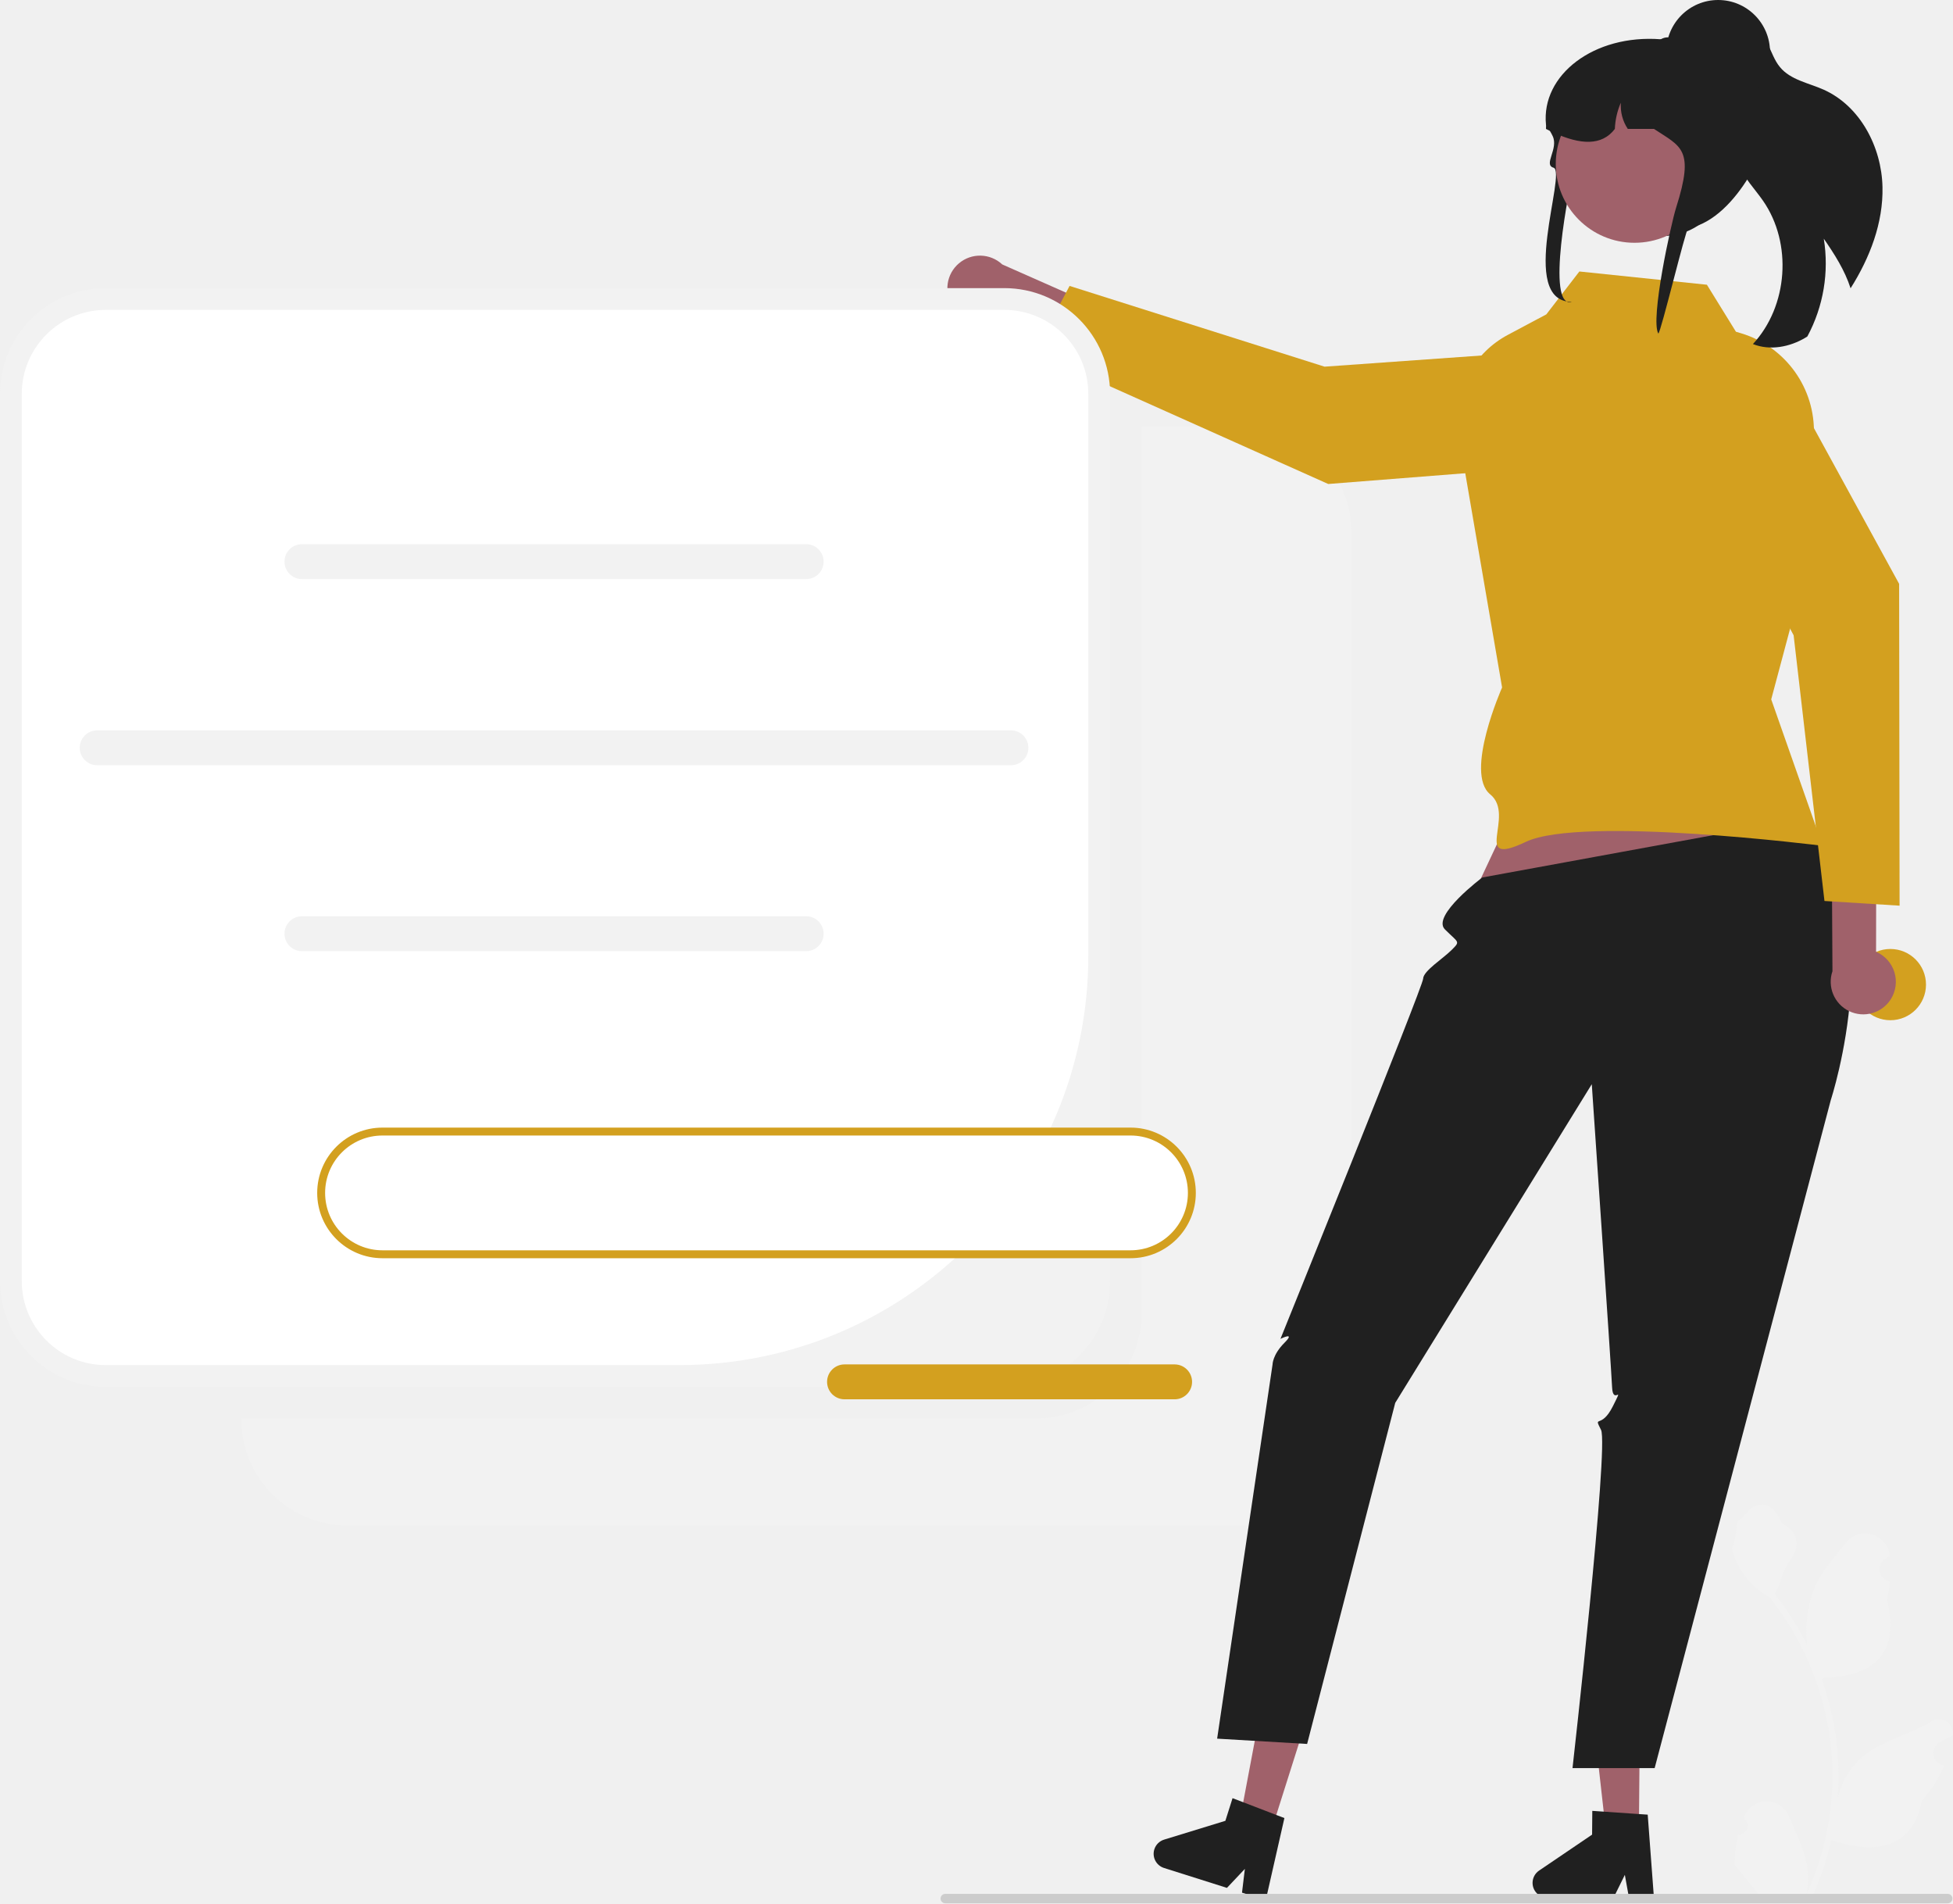
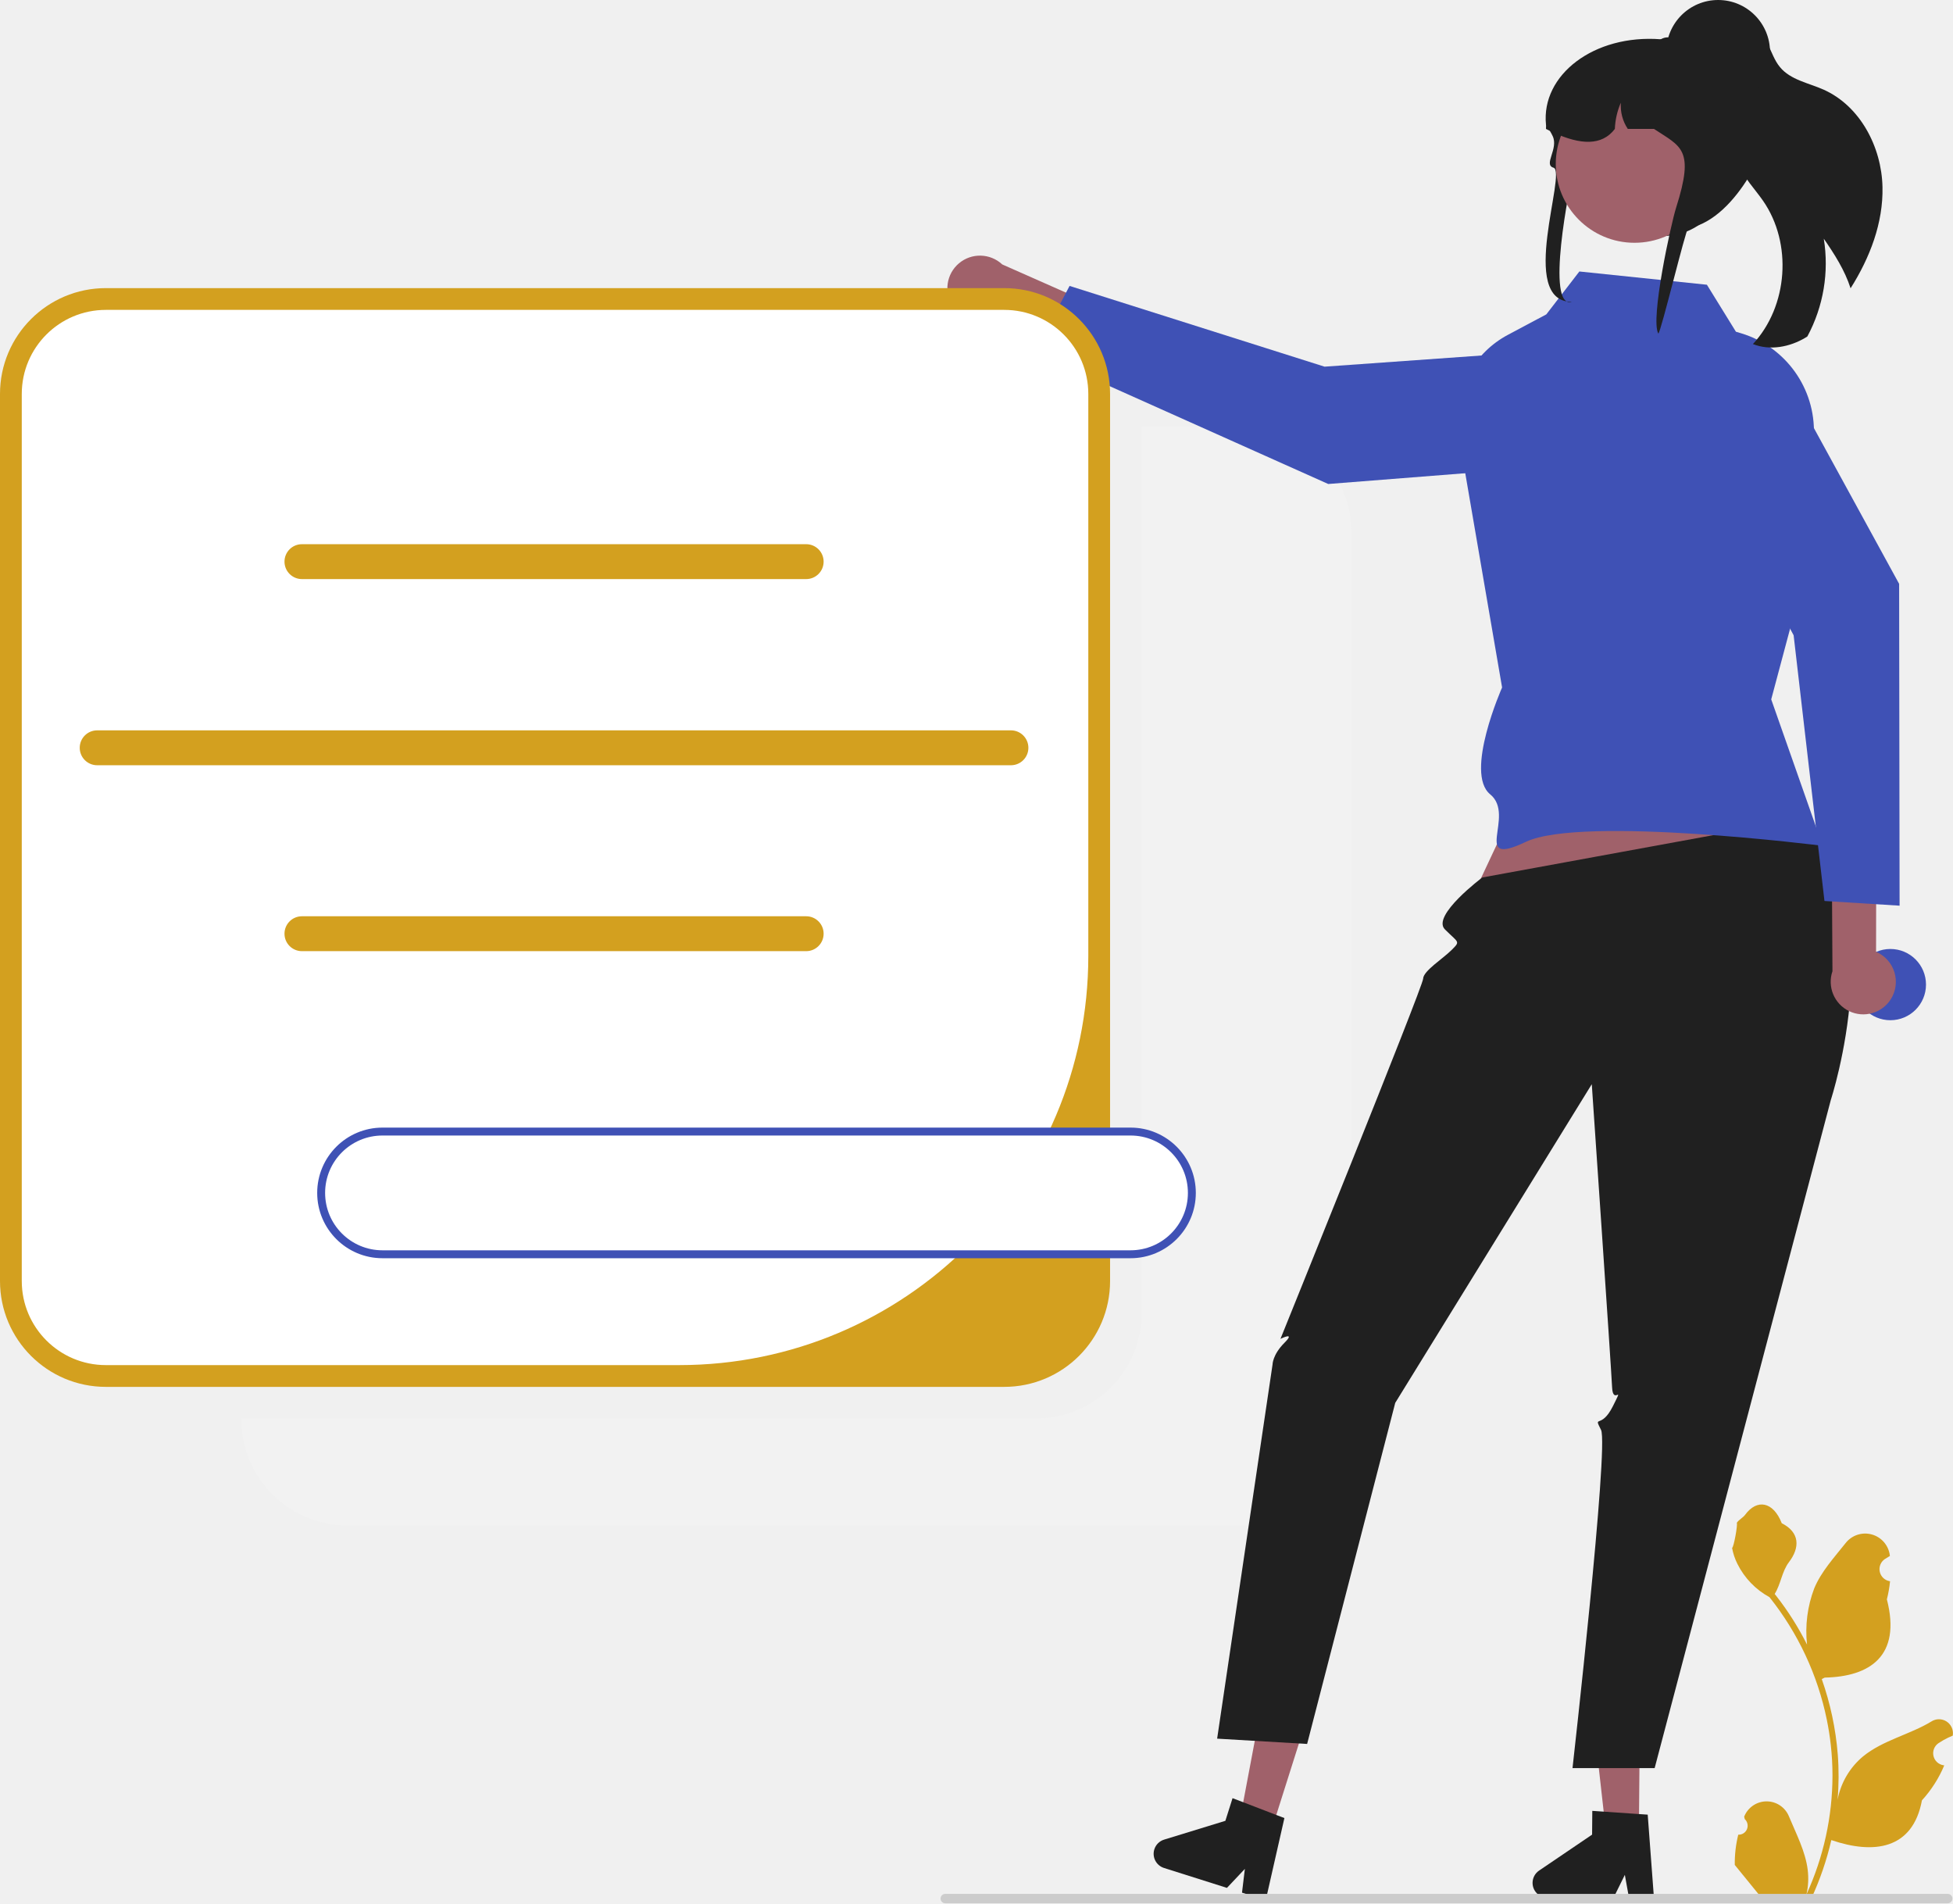
<svg xmlns="http://www.w3.org/2000/svg" data-name="Layer 1" width="493.461" height="480.848" viewBox="0 0 493.461 480.848">
  <path d="M668.007,317.365H641.751V541.211a26.744,26.744,0,0,1-26.744,26.744H414.269v.256a26.744,26.744,0,0,0,26.744,26.744h226.993a26.744,26.744,0,0,0,26.744-26.744V344.109A26.744,26.744,0,0,0,668.007,317.365Z" transform="translate(-353.2694 -209.5759)" fill="#f2f2f2" />
-   <path d="M792.472,673.091a2.269,2.269,0,0,0,1.645-3.933l-.155-.618q.031-.074.062-.148a6.094,6.094,0,0,1,11.241.042c1.839,4.428,4.179,8.864,4.756,13.546a18.029,18.029,0,0,1-.316,6.2,72.281,72.281,0,0,0,6.575-30.021,69.764,69.764,0,0,0-.433-7.783q-.358-3.178-.995-6.31a73.119,73.119,0,0,0-14.5-30.99,19.459,19.459,0,0,1-8.093-8.397,14.843,14.843,0,0,1-1.35-4.056c.394.052,1.486-5.949,1.188-6.317.549-.833,1.532-1.247,2.131-2.06,2.982-4.043,7.091-3.337,9.236,2.157,4.582,2.313,4.627,6.148,1.815,9.837-1.789,2.347-2.035,5.522-3.604,8.035.162.207.329.407.491.614a73.591,73.591,0,0,1,7.681,12.169,30.593,30.593,0,0,1,1.826-14.21c1.748-4.217,5.025-7.769,7.91-11.415a6.279,6.279,0,0,1,11.184,3.083q.009.081.017.161-.643.363-1.259.77a3.078,3.078,0,0,0,1.241,5.602l.063.01a30.627,30.627,0,0,1-.807,4.579c3.702,14.316-4.29,19.53-15.701,19.764-.252.129-.497.258-.749.381a75.114,75.114,0,0,1,4.043,19.028,71.243,71.243,0,0,1-.052,11.503l.019-.136a18.826,18.826,0,0,1,6.427-10.87c4.946-4.063,11.933-5.559,17.268-8.824a3.533,3.533,0,0,1,5.411,3.437l-.022.143a20.677,20.677,0,0,0-2.319,1.117q-.643.363-1.259.77a3.078,3.078,0,0,0,1.241,5.602l.063.01c.045.006.084.013.129.019a30.654,30.654,0,0,1-5.639,8.829c-2.315,12.497-12.256,13.683-22.89,10.044h-.006a75.093,75.093,0,0,1-5.044,14.726H792.923c-.065-.2-.123-.407-.181-.607a20.474,20.474,0,0,0,4.986-.297c-1.337-1.641-2.674-3.294-4.011-4.935a1.121,1.121,0,0,1-.084-.097c-.678-.84-1.363-1.673-2.041-2.512l-0-.001a29.99,29.99,0,0,1,.879-7.64Z" transform="translate(-353.2694 -209.5759)" fill="#f2f2f2" />
+   <path d="M792.472,673.091a2.269,2.269,0,0,0,1.645-3.933l-.155-.618q.031-.074.062-.148a6.094,6.094,0,0,1,11.241.042c1.839,4.428,4.179,8.864,4.756,13.546a18.029,18.029,0,0,1-.316,6.2,72.281,72.281,0,0,0,6.575-30.021,69.764,69.764,0,0,0-.433-7.783q-.358-3.178-.995-6.31a73.119,73.119,0,0,0-14.5-30.99,19.459,19.459,0,0,1-8.093-8.397,14.843,14.843,0,0,1-1.35-4.056c.394.052,1.486-5.949,1.188-6.317.549-.833,1.532-1.247,2.131-2.06,2.982-4.043,7.091-3.337,9.236,2.157,4.582,2.313,4.627,6.148,1.815,9.837-1.789,2.347-2.035,5.522-3.604,8.035.162.207.329.407.491.614a73.591,73.591,0,0,1,7.681,12.169,30.593,30.593,0,0,1,1.826-14.21c1.748-4.217,5.025-7.769,7.91-11.415a6.279,6.279,0,0,1,11.184,3.083q.009.081.017.161-.643.363-1.259.77a3.078,3.078,0,0,0,1.241,5.602l.063.01a30.627,30.627,0,0,1-.807,4.579c3.702,14.316-4.29,19.53-15.701,19.764-.252.129-.497.258-.749.381a75.114,75.114,0,0,1,4.043,19.028,71.243,71.243,0,0,1-.052,11.503l.019-.136a18.826,18.826,0,0,1,6.427-10.87c4.946-4.063,11.933-5.559,17.268-8.824a3.533,3.533,0,0,1,5.411,3.437l-.022.143a20.677,20.677,0,0,0-2.319,1.117q-.643.363-1.259.77a3.078,3.078,0,0,0,1.241,5.602l.063.01c.045.006.084.013.129.019a30.654,30.654,0,0,1-5.639,8.829c-2.315,12.497-12.256,13.683-22.89,10.044h-.006a75.093,75.093,0,0,1-5.044,14.726H792.923c-.065-.2-.123-.407-.181-.607a20.474,20.474,0,0,0,4.986-.297c-1.337-1.641-2.674-3.294-4.011-4.935a1.121,1.121,0,0,1-.084-.097c-.678-.84-1.363-1.673-2.041-2.512l-0-.001a29.99,29.99,0,0,1,.879-7.64Z" transform="translate(-353.2694 -209.5759)" fill="#d3a01f" />
  <path d="M593.994,286.915a8.246,8.246,0,0,0,12.466,1.526l37.465,16.903,7.223-9.213-44.644-19.75a8.235,8.235,0,0,0-12.509,10.535Z" transform="translate(-353.2694 -209.5759)" fill="#a0616a" />
-   <path d="M754.778,297.455l3.716,21.056a7.155,7.155,0,0,1-6.485,8.376l-63.139,4.965L614.653,298.637l8.864-16.827L687.944,302.212Z" transform="translate(-353.2694 -209.5759)" fill="#d3a01f" />
-   <rect y="72.789" width="280.481" height="277.59" rx="26.744" fill="#f2f2f2" />
+   <path d="M754.778,297.455l3.716,21.056a7.155,7.155,0,0,1-6.485,8.376l-63.139,4.965L614.653,298.637l8.864-16.827L687.944,302.212Z" transform="translate(-353.2694 -209.5759)" fill="#3F51B5" />
+   <rect y="72.789" width="280.481" height="277.59" rx="26.744" fill="#d3a01f" />
  <path d="M380.014,287.865a21.244,21.244,0,0,0-21.244,21.244V533.211a21.244,21.244,0,0,0,21.244,21.244H524.886A103.364,103.364,0,0,0,628.25,451.091V309.109a21.244,21.244,0,0,0-21.244-21.244Z" transform="translate(-353.2694 -209.5759)" fill="#fff" />
-   <path d="M556.965,355.876H429.559a4.408,4.408,0,1,1,0-8.816H556.965a4.408,4.408,0,0,1,0,8.816Z" transform="translate(-353.2694 -209.5759)" fill="#f2f2f2" />
-   <path d="M556.965,449.876H429.559a4.408,4.408,0,1,1,0-8.816H556.965a4.408,4.408,0,0,1,0,8.816Z" transform="translate(-353.2694 -209.5759)" fill="#f2f2f2" />
-   <path d="M608.702,402.907H377.822a4.408,4.408,0,1,1,0-8.816H608.702a4.408,4.408,0,0,1,0,8.816Z" transform="translate(-353.2694 -209.5759)" fill="#f2f2f2" />
+   <path d="M556.965,355.876H429.559a4.408,4.408,0,1,1,0-8.816H556.965a4.408,4.408,0,0,1,0,8.816Z" transform="translate(-353.2694 -209.5759)" fill="#d3a01f" />
+   <path d="M556.965,449.876H429.559a4.408,4.408,0,1,1,0-8.816H556.965a4.408,4.408,0,0,1,0,8.816Z" transform="translate(-353.2694 -209.5759)" fill="#d3a01f" />
+   <path d="M608.702,402.907H377.822a4.408,4.408,0,1,1,0-8.816H608.702a4.408,4.408,0,0,1,0,8.816Z" transform="translate(-353.2694 -209.5759)" fill="#d3a01f" />
  <polygon points="393.531 180.687 370.531 229.687 459.008 220.726 440.539 173.687 393.531 180.687" fill="#a0616a" />
  <polygon points="414.101 462.32 405.712 462.249 401.999 429.138 414.379 429.243 414.101 462.32" fill="#a0616a" />
  <path d="M740.5,685.235a3.755,3.755,0,0,0,3.718,3.783l16.679.139,2.92-5.918,1.072,5.949,6.293.057-1.589-21.217-2.189-.146-8.931-.616-2.881-.193-.051,6.003-13.398,9.087A3.749,3.749,0,0,0,740.5,685.235Z" transform="translate(-353.2694 -209.5759)" fill="#202020" />
  <polygon points="321.266 462.358 313.268 459.825 319.447 427.085 331.251 430.822 321.266 462.358" fill="#a0616a" />
  <path d="M644.932,676.789a3.755,3.755,0,0,0,2.443,4.709l15.902,5.033,4.53-4.799-.723,6.001,5.999,1.904L677.797,668.89l-2.05-.783-8.356-3.212-2.697-1.031-1.812,5.723-15.477,4.75A3.749,3.749,0,0,0,644.932,676.789Z" transform="translate(-353.2694 -209.5759)" fill="#202020" />
  <path d="M808.248,416.522,727.801,431.263s-12.903,9.652-9.452,13.109,3.987,2.921,1.719,5.189-7.171,5.299-7.219,7.283-36.048,90.984-36.048,90.984,4-2,1,1-3,5.479-3,5.479l-14,94.521,22.737,1.339,22.263-86.173,49.659-80.504s4.927,71.789,5.134,76.564,3.207-1.225.207,4.775-5,2-3,6-7.205,85.435-7.205,85.435h20.753L815.859,487.472S831.695,439.216,808.248,416.522Z" transform="translate(-353.2694 -209.5759)" fill="#202020" />
-   <path d="M784.549,281.51l-32.225-3.348-8.349,10.839-9.726,5.18a24.275,24.275,0,0,0-12.815,22.962l11.366,66.119s-9.601,21.619-3,27-5.104,18.707,9,12,75,1,75,1l-13-37,9.711-36.358,1.069-30.485a25.826,25.826,0,0,0-18.339-25.627l-1.358-.41Z" transform="translate(-353.2694 -209.5759)" fill="#d3a01f" />
+   <path d="M784.549,281.51l-32.225-3.348-8.349,10.839-9.726,5.18a24.275,24.275,0,0,0-12.815,22.962l11.366,66.119s-9.601,21.619-3,27-5.104,18.707,9,12,75,1,75,1l-13-37,9.711-36.358,1.069-30.485a25.826,25.826,0,0,0-18.339-25.627l-1.358-.41Z" transform="translate(-353.2694 -209.5759)" fill="#3F51B5" />
  <path d="M828.913,256.806c.211,9.083-3.183,17.878-8.06,25.603-1.449-4.51-4.054-8.614-6.77-12.527a38.995,38.995,0,0,1-4.15,24.696,5.224,5.224,0,0,1-.444.285c-3.975,2.391-9.014,3.359-13.314,1.633,8.884-9.577,10.015-25.444,2.566-36.186-2.109-3.048-4.836-5.744-6.142-9.212-2.062-5.535-.08-11.628,1.171-17.398,1.169-5.37,1.374-11.761-2.229-15.697a3.786,3.786,0,0,1,3.47-1.598c2.221.314,3.838,2.245,4.868,4.233,1.03,1.989,1.709,4.193,3.144,5.91,2.658,3.215,7.184,3.975,10.999,5.669C823.26,236.332,828.692,246.699,828.913,256.806Z" transform="translate(-353.2694 -209.5759)" fill="#202020" />
  <path d="M590.92,689.234a1.186,1.186,0,0,0,1.19,1.19h253.29a1.19,1.19,0,0,0,0-2.38h-253.29A1.187,1.187,0,0,0,590.92,689.234Z" transform="translate(-353.2694 -209.5759)" fill="#ccc" />
-   <circle cx="477.638" cy="248.748" r="9" fill="#d3a01f" />
+   <circle cx="477.638" cy="248.748" r="9" fill="#3F51B5" />
  <path d="M751.156,251.613c.528-1.848-3.111,9.446-1.355,9.65,7.997.917,18.974,5.693,24.543,7.921.251-.029.502-.058.745-.095.598-.066,1.18-.16,1.756-.269C789.814,266.366,794.801,246.445,794.801,246.263c0-.896-2.149-25.493-5.535-25.857a24.957,24.957,0,0,0-2.678-.146h-8.402a39.048,39.048,0,0,0-5.274-.765H772.896c-16.915-1.289-30.253,9.021-29.006,21.567.007.015.022.029.029.044.362.539.679,1.048.959,1.536.273.459.502.896.701,1.311,1.542,3.204-2.421,7.235.207,7.987,3.495,1.001-9.192,33.894,4.642,33.894C743.698,287.747,749.699,256.71,751.156,251.613Z" transform="translate(-353.2694 -209.5759)" fill="#202020" />
  <circle cx="412.986" cy="41.443" r="19.894" fill="#a0616a" />
  <path d="M743.89,242.147c.332.175.657.335.989.495.347.167.693.335,1.04.488,6.661,3.022,12.083,3.357,15.374-.983a18.392,18.392,0,0,1,1.512-6.626,10.65,10.65,0,0,0,1.756,6.626h6.624c6.824,4.529,10.328,5.002,5.592,19.87-1.321,4.143-6.571,28.251-4.505,31.826.598-.066,6.955-26.471,7.53-26.58,12.969-2.454,21.209-23.82,20.154-25.028a22.275,22.275,0,0,0-2.309-9.91,22.793,22.793,0,0,0-8.661-9.422,40.166,40.166,0,0,0-6.92-2.599c-.059-.015-.111-.029-.17-.044-.73-.197-1.475-.379-2.22-.532a40.842,40.842,0,0,0-4.662-.706c-.111-.007-.221-.015-.325-.015a3.513,3.513,0,0,0-1.778.488c-.007,0-.007.007-.015.007a3.347,3.347,0,0,0-.989.881,3.386,3.386,0,0,0-.723,2.104H763.808q-.409,0-.819.022a19.78,19.78,0,0,0-19.069,18.596C743.897,241.456,743.89,241.798,743.89,242.147Z" transform="translate(-353.2694 -209.5759)" fill="#202020" />
  <circle cx="434.117" cy="13.106" r="13.106" fill="#202020" />
  <path d="M831.009,462.035a8.246,8.246,0,0,0-3.717-11.996l.065-41.101-11.364-2.813.28,48.817a8.235,8.235,0,0,0,14.736,7.093Z" transform="translate(-353.2694 -209.5759)" fill="#a0616a" />
-   <path d="M774.733,311.053l17.684-12.018a7.155,7.155,0,0,1,10.298,2.483l30.404,55.559.116,81.31-18.982-1.19-7.792-67.129Z" transform="translate(-353.2694 -209.5759)" fill="#d3a01f" />
+   <path d="M774.733,311.053l17.684-12.018a7.155,7.155,0,0,1,10.298,2.483l30.404,55.559.116,81.31-18.982-1.19-7.792-67.129Z" transform="translate(-353.2694 -209.5759)" fill="#3F51B5" />
  <path d="M638.915,495.453h-189a15.5,15.5,0,0,0,0,31h189a15.5,15.5,0,1,0,0-31Z" transform="translate(-353.2694 -209.5759)" fill="#fff" />
-   <path d="M638.915,527.453h-189a16.5,16.5,0,0,1,0-33h189a16.5,16.5,0,1,1,0,33Zm-189-31a14.5,14.5,0,0,0,0,29h189a14.5,14.5,0,1,0,0-29Z" transform="translate(-353.2694 -209.5759)" fill="#d3a01f" />
-   <path d="M650.06,563.096H566.653a4.408,4.408,0,1,1,0-8.816h83.406a4.408,4.408,0,0,1,0,8.816Z" transform="translate(-353.2694 -209.5759)" fill="#d3a01f" />
+   <path d="M638.915,527.453h-189a16.5,16.5,0,0,1,0-33h189a16.5,16.5,0,1,1,0,33Zm-189-31a14.5,14.5,0,0,0,0,29h189a14.5,14.5,0,1,0,0-29Z" transform="translate(-353.2694 -209.5759)" fill="#3F51B5" />
</svg>
